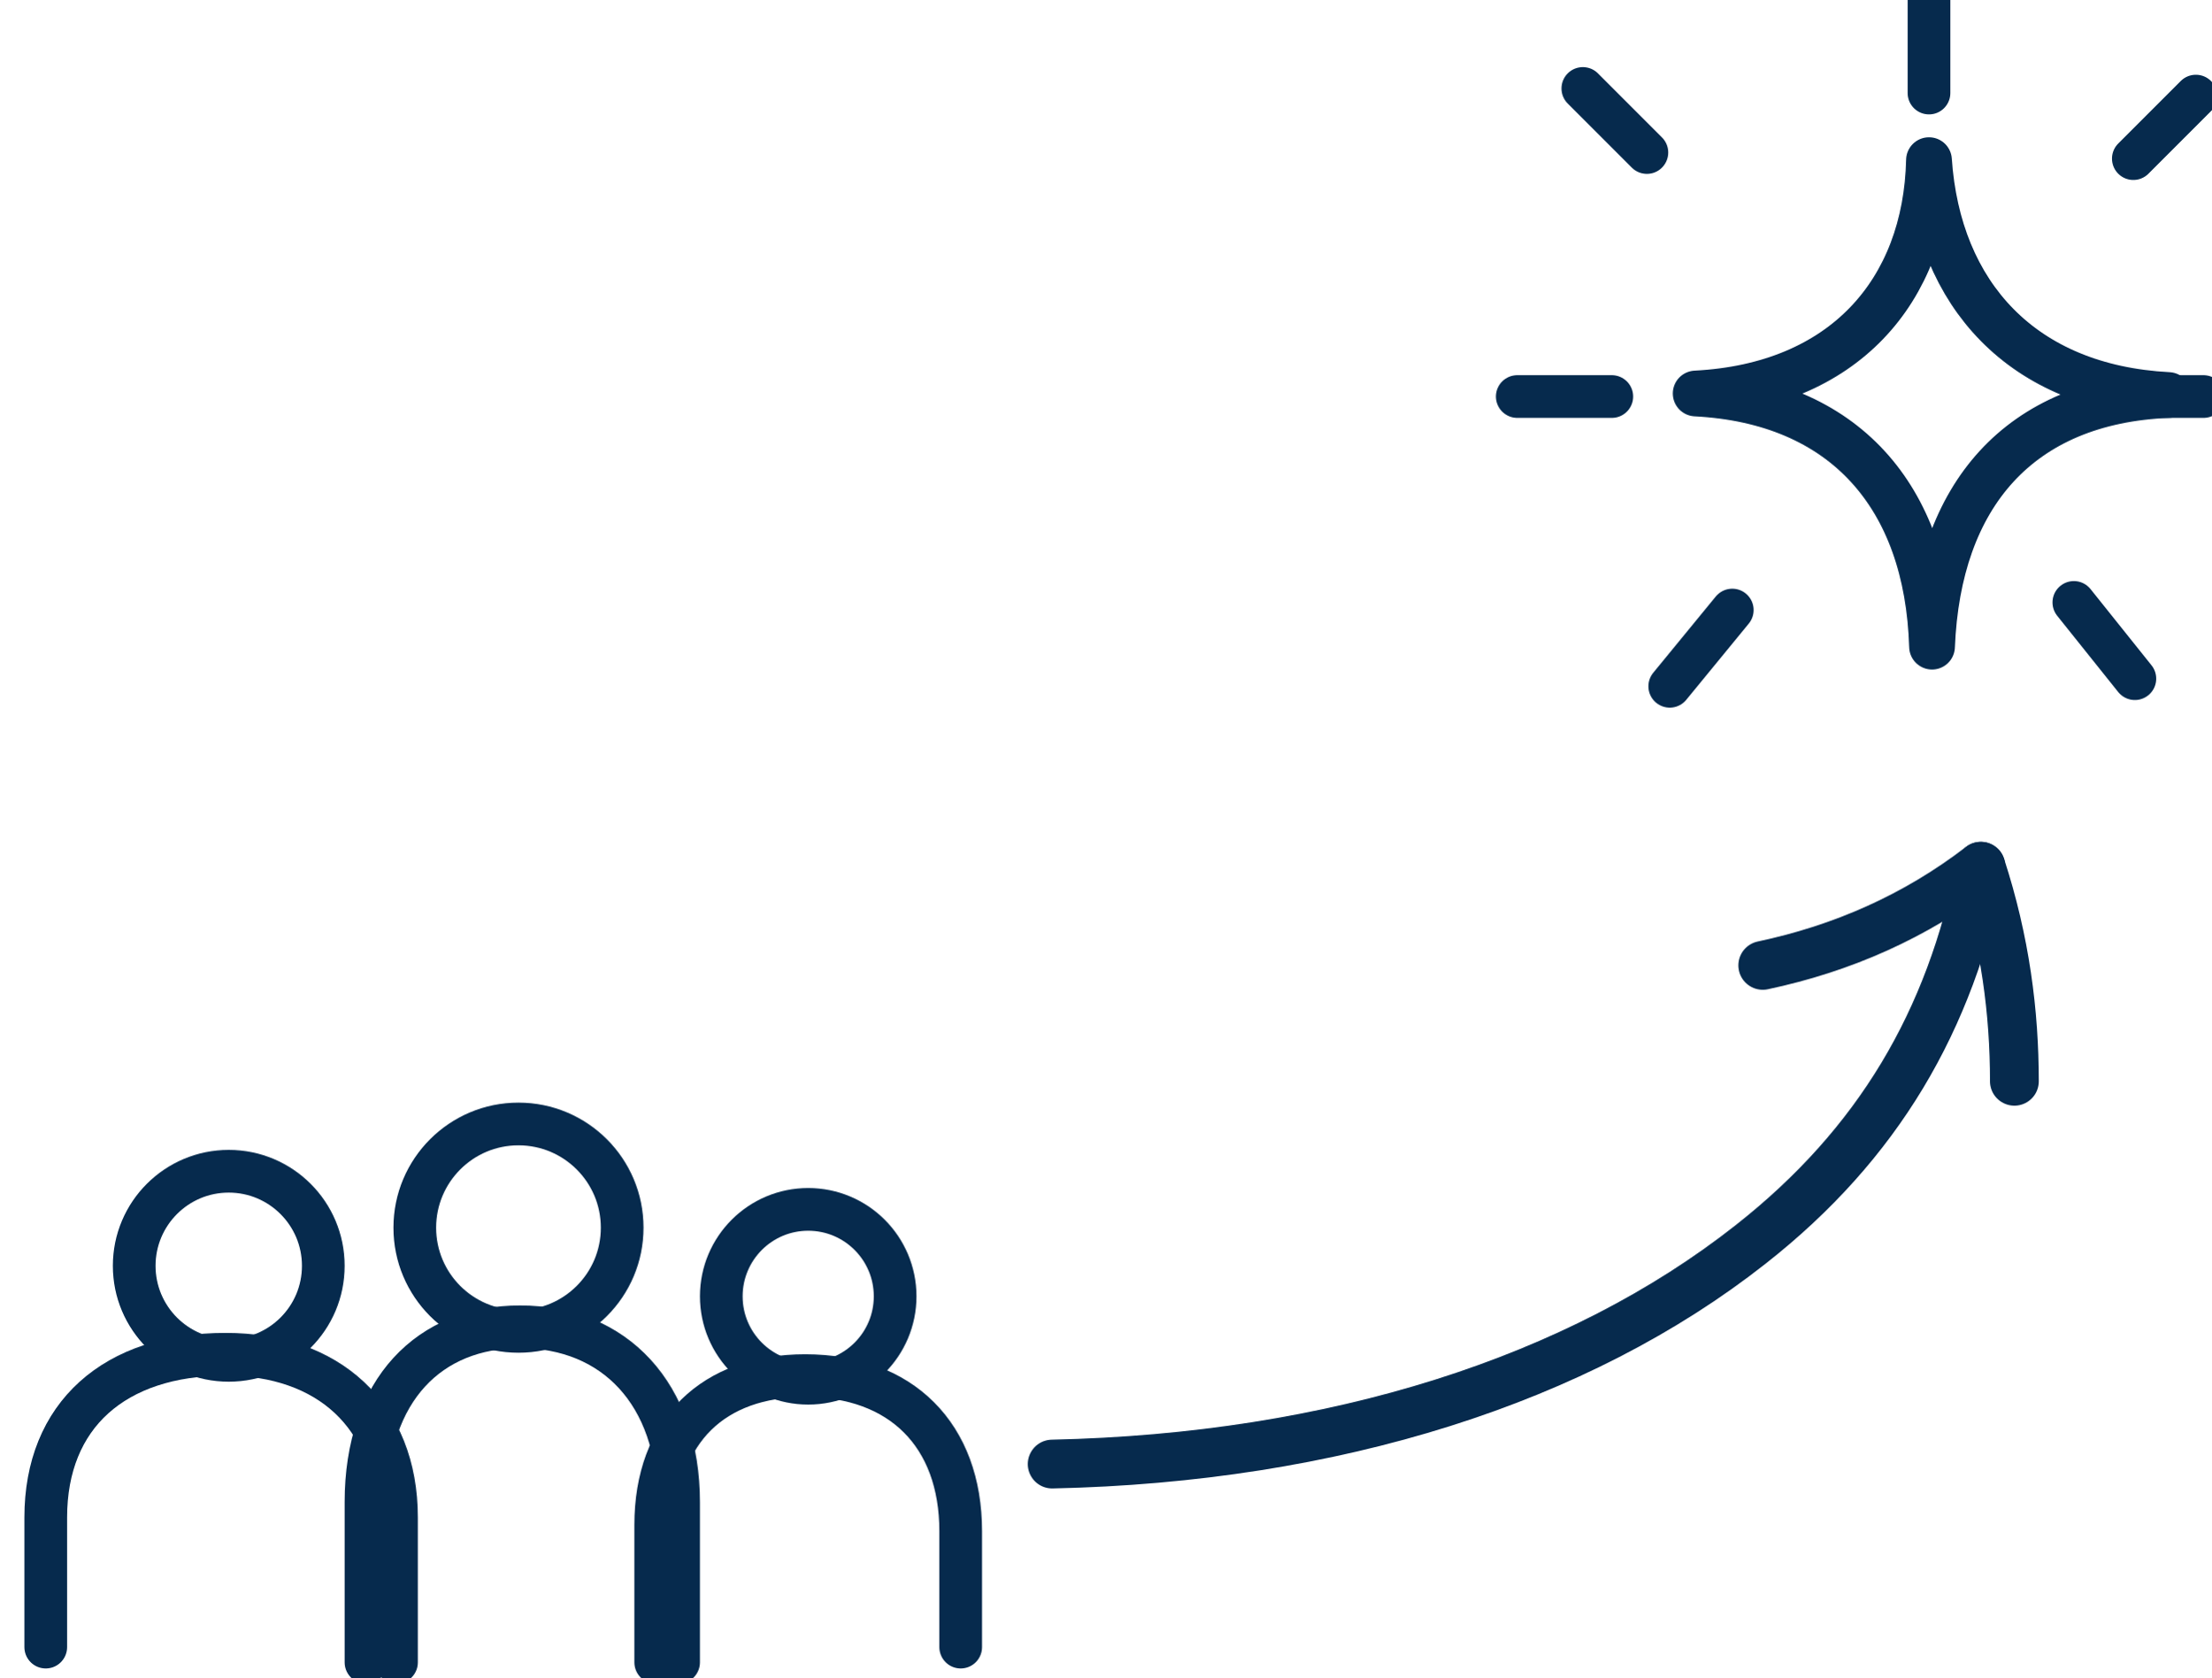
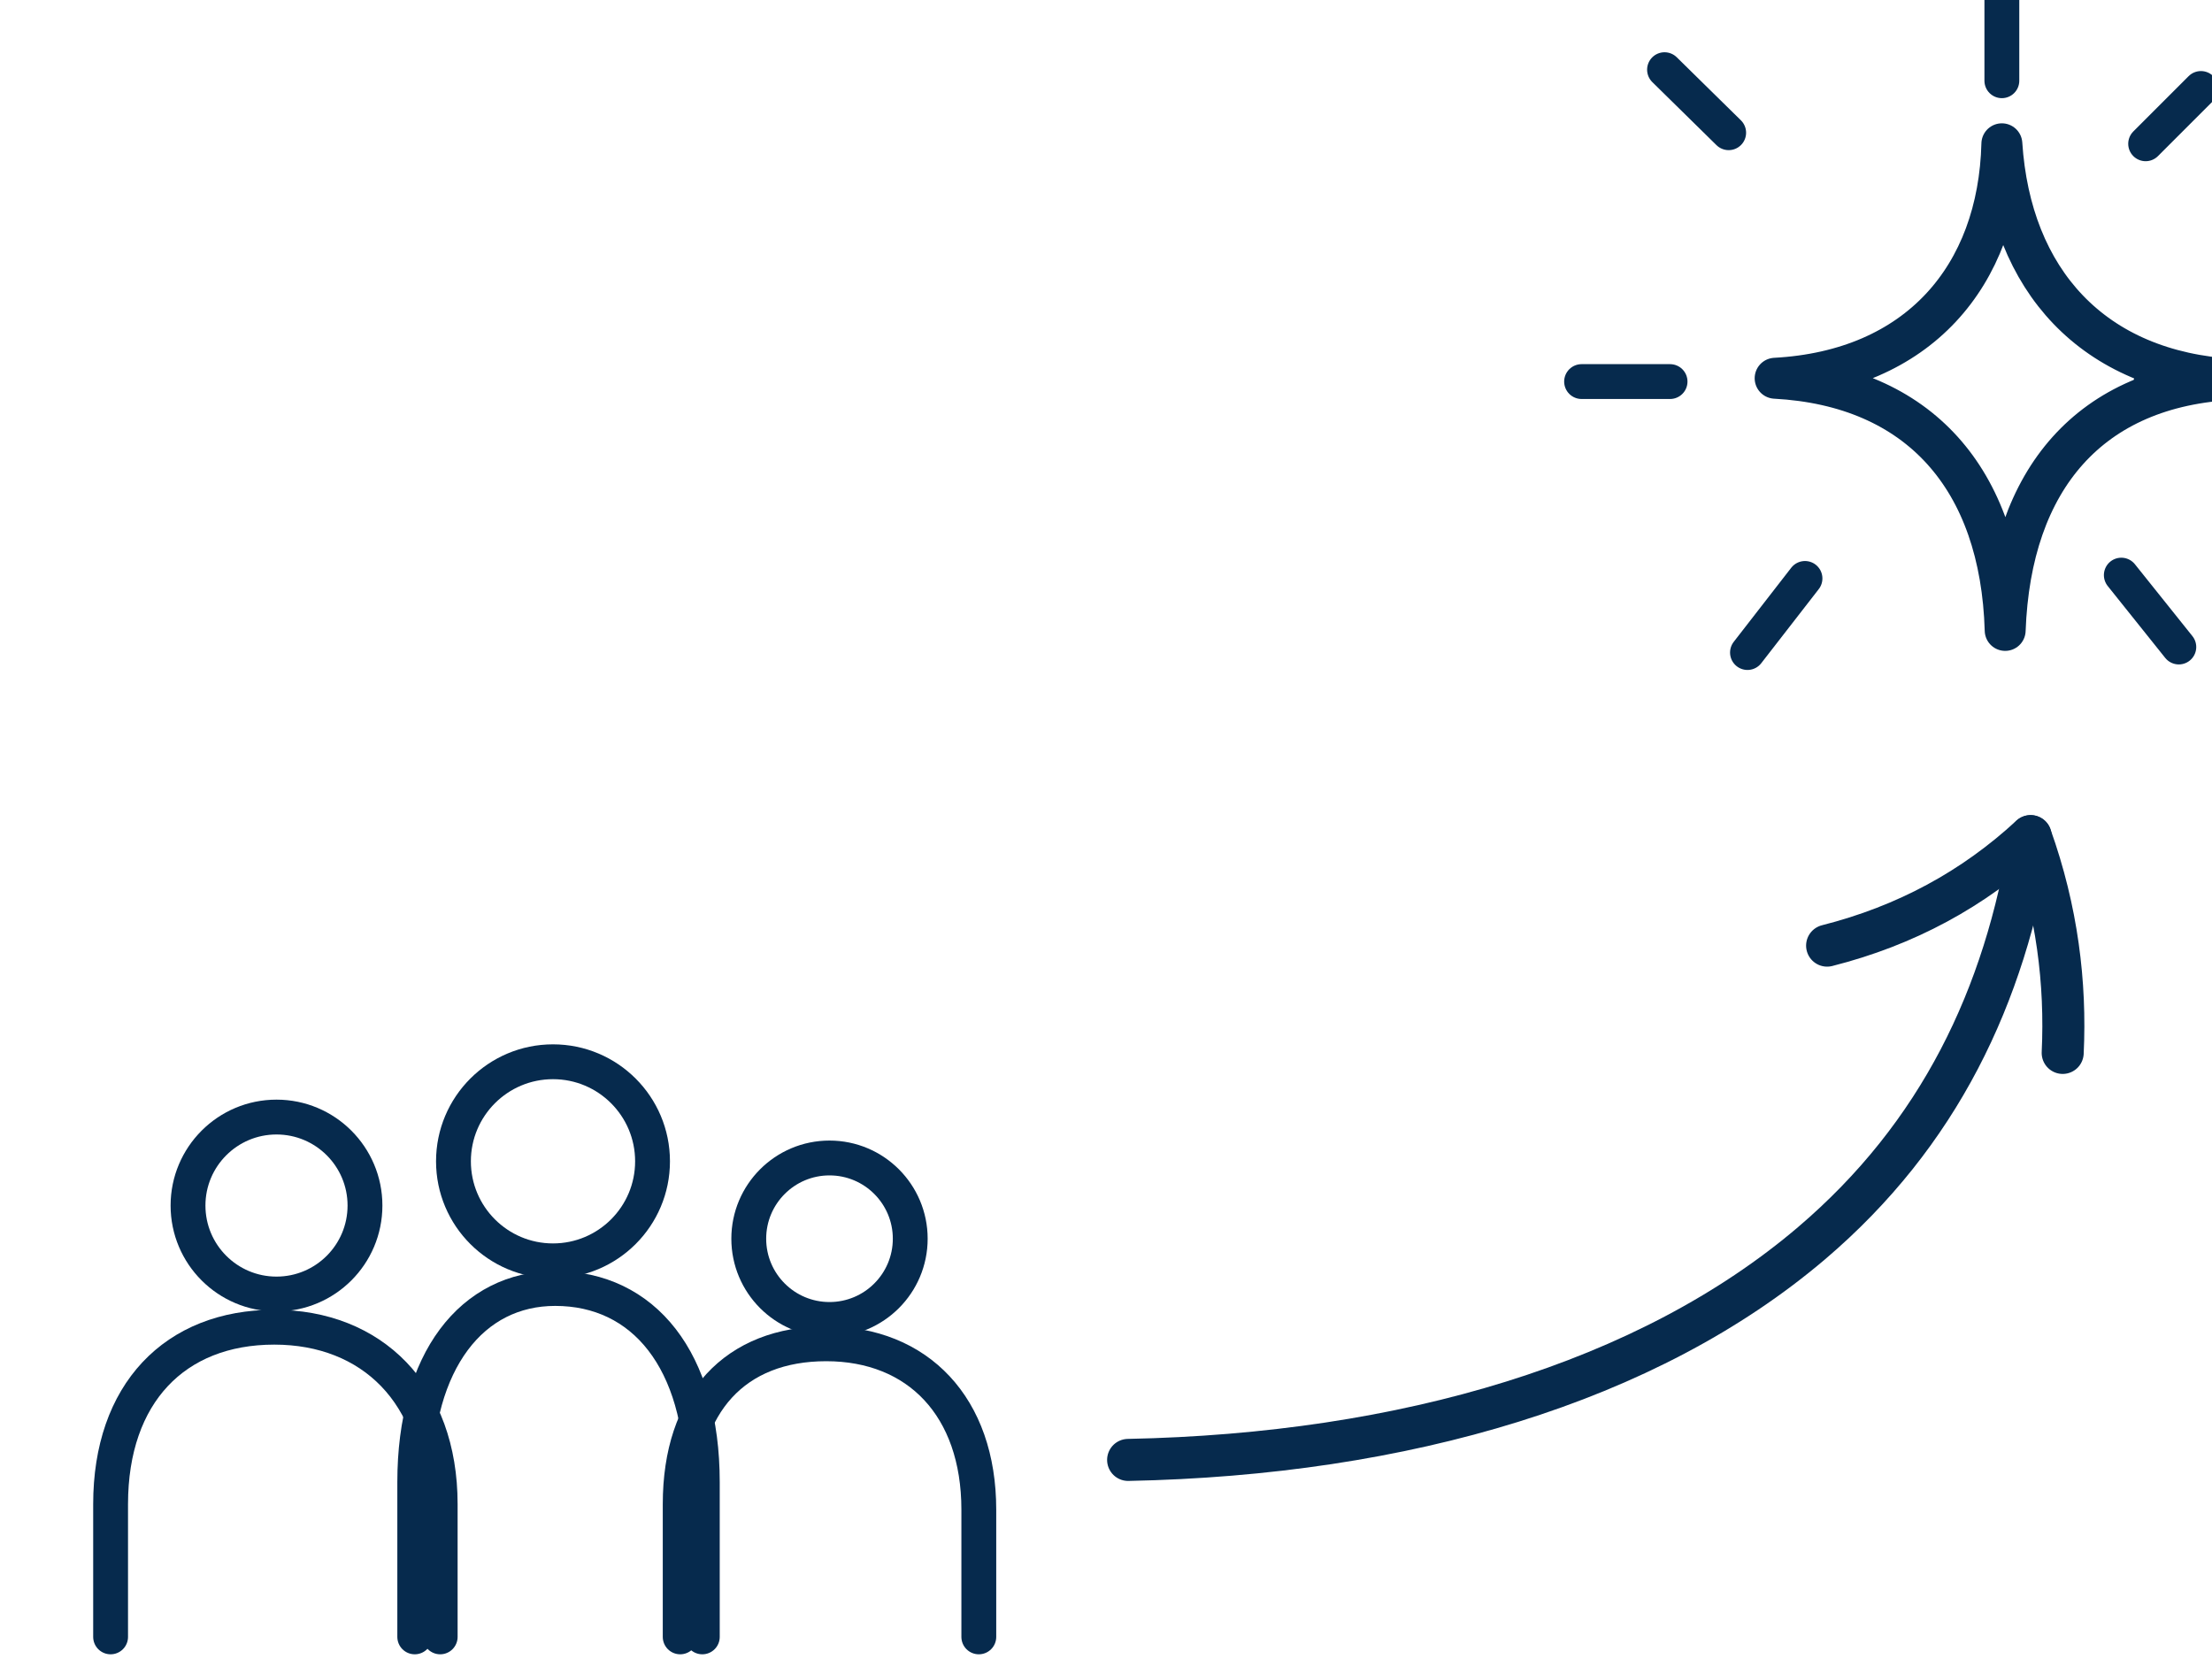
- <svg xmlns="http://www.w3.org/2000/svg" width="145" height="110" viewBox="0 0 145 110" role="img" aria-label="Partner stossen gemeinsam ein konkretes Projekt an">
-   <g fill="none" stroke="#062a4d" stroke-width="2.8" stroke-linecap="round" stroke-linejoin="round">
-     <circle cx="15" cy="83" r="6.2" />
-     <circle cx="34" cy="80.5" r="6.8" />
-     <circle cx="53" cy="85" r="5.7" />
-     <path d="M3 108v-8.5c0-6.7 4.5-10.7 11.8-10.7 6.7 0 11.2 4 11.2 10.7V109" />
-     <path d="M24 109v-10.5c0-7.4 4.2-11.5 10.1-11.5 6.2 0 10.4 4.4 10.4 11.5V109" />
-     <path d="M43 109v-9c0-6.2 3.8-9.8 9.8-9.8 6.3 0 10.2 3.9 10.2 10.2V108" />
-     <path d="M69 96c18.5-.4 34.5-5.5 45.8-14.4 8.4-6.6 13.1-14.7 15.1-24.8" stroke-width="3.2" />
-     <path d="M115.6 63.3c5.2-1.1 10-3.2 14.3-6.5 1.6 4.9 2.2 9.6 2.2 14.1" stroke-width="3.2" />
-     <path d="M126.5 10.5c-.2 8.6-5.6 14.8-15.3 15.3 9.7.5 15.2 6.7 15.5 16.6.4-9.9 5.7-16.1 15.5-16.5-9.6-.5-15.1-6.6-15.7-15.4z" stroke-width="3" />
-     <path d="M126.5 0v6.1M103.8 5.8l4.2 4.2M144 6.3l-4.1 4.1M99.5 26h6.2M141.2 26h3.3M109.5 45l4.1-5M140 44.5l-4-5" />
+ <svg xmlns="http://www.w3.org/2000/svg" width="200" height="150" viewBox="0 0 200 150" role="img" aria-label="Partner stossen gemeinsam ein konkretes Projekt an">
+   <g fill="none" stroke="#062a4d" stroke-width="3.15" stroke-linecap="round" stroke-linejoin="round">
+     <circle cx="25" cy="109" r="8" />
+     <circle cx="50" cy="105" r="9" />
+     <circle cx="75" cy="112" r="7.3" />
+     <path d="M10 148v-12c0-10 5.8-16 14.8-16 8.8 0 15 6 15 16v12" />
+     <path d="M37.5 148v-14c0-11 5.2-17.5 12.7-17.5 8 0 13.3 6.5 13.3 17.5v14" />
+     <path d="M61.5 148v-12c0-9.2 5-14.5 13.2-14.5 8.3 0 13.8 5.7 13.8 15v11.5" />
+     <path d="M102 132c25-.5 47-7 61.8-19.6 11.5-9.8 17.5-22.3 19.8-36.8" stroke-width="3.8" />
+     <path d="M165.2 85.5c7.1-1.8 13.2-5.1 18.4-9.9 2.4 6.7 3.2 13.3 2.9 19.6" stroke-width="3.8" />
+     <path d="M181 13c-.3 12-7.6 20.5-20.5 21.2 13 .7 20.4 9.1 20.8 22.8.5-13.7 7.7-22.1 20.7-22.7-12.8-.7-20.2-9-21-21.3z" stroke-width="3.7" />
+     <path d="M181 0v7.3M150.5 6.3l5.8 5.7M199 8l-5 5M143 34.5h8M194.5 34.5h5.5M158 59l5.2-6.7M197 58.5l-5.2-6.5" stroke-width="3.15" />
  </g>
</svg>
